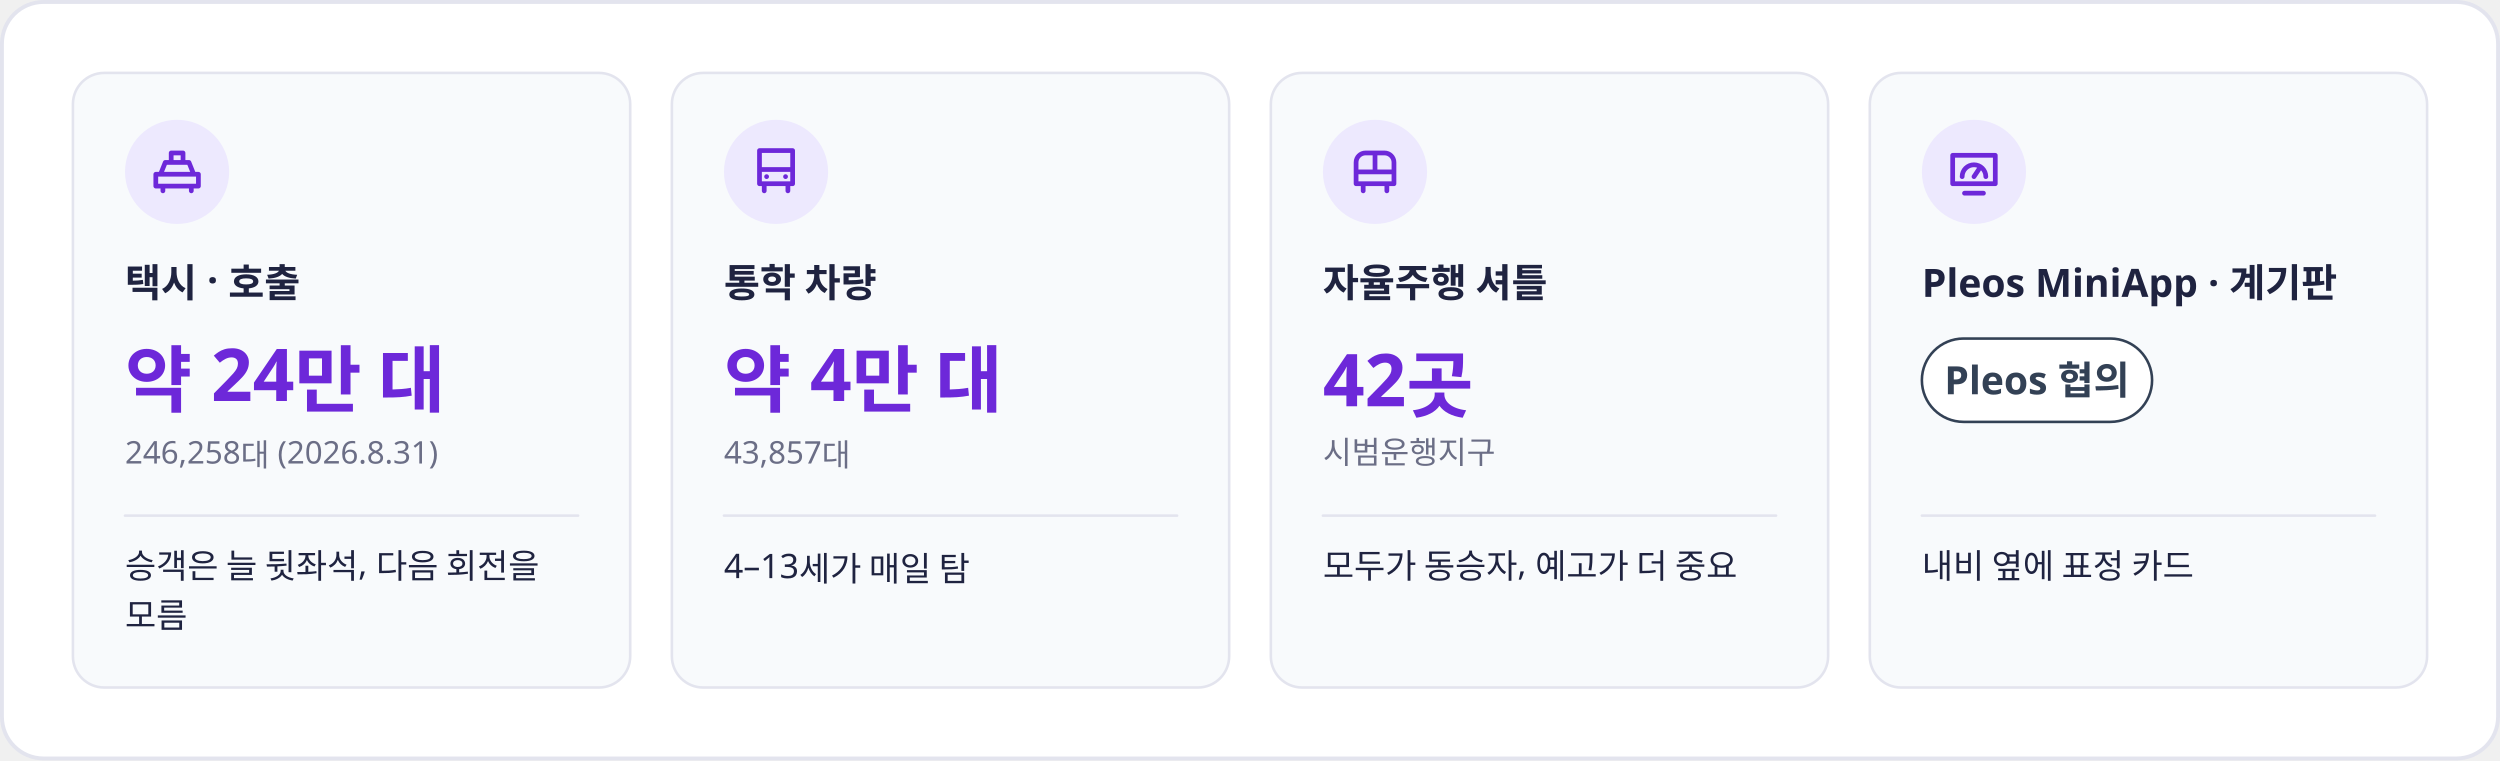
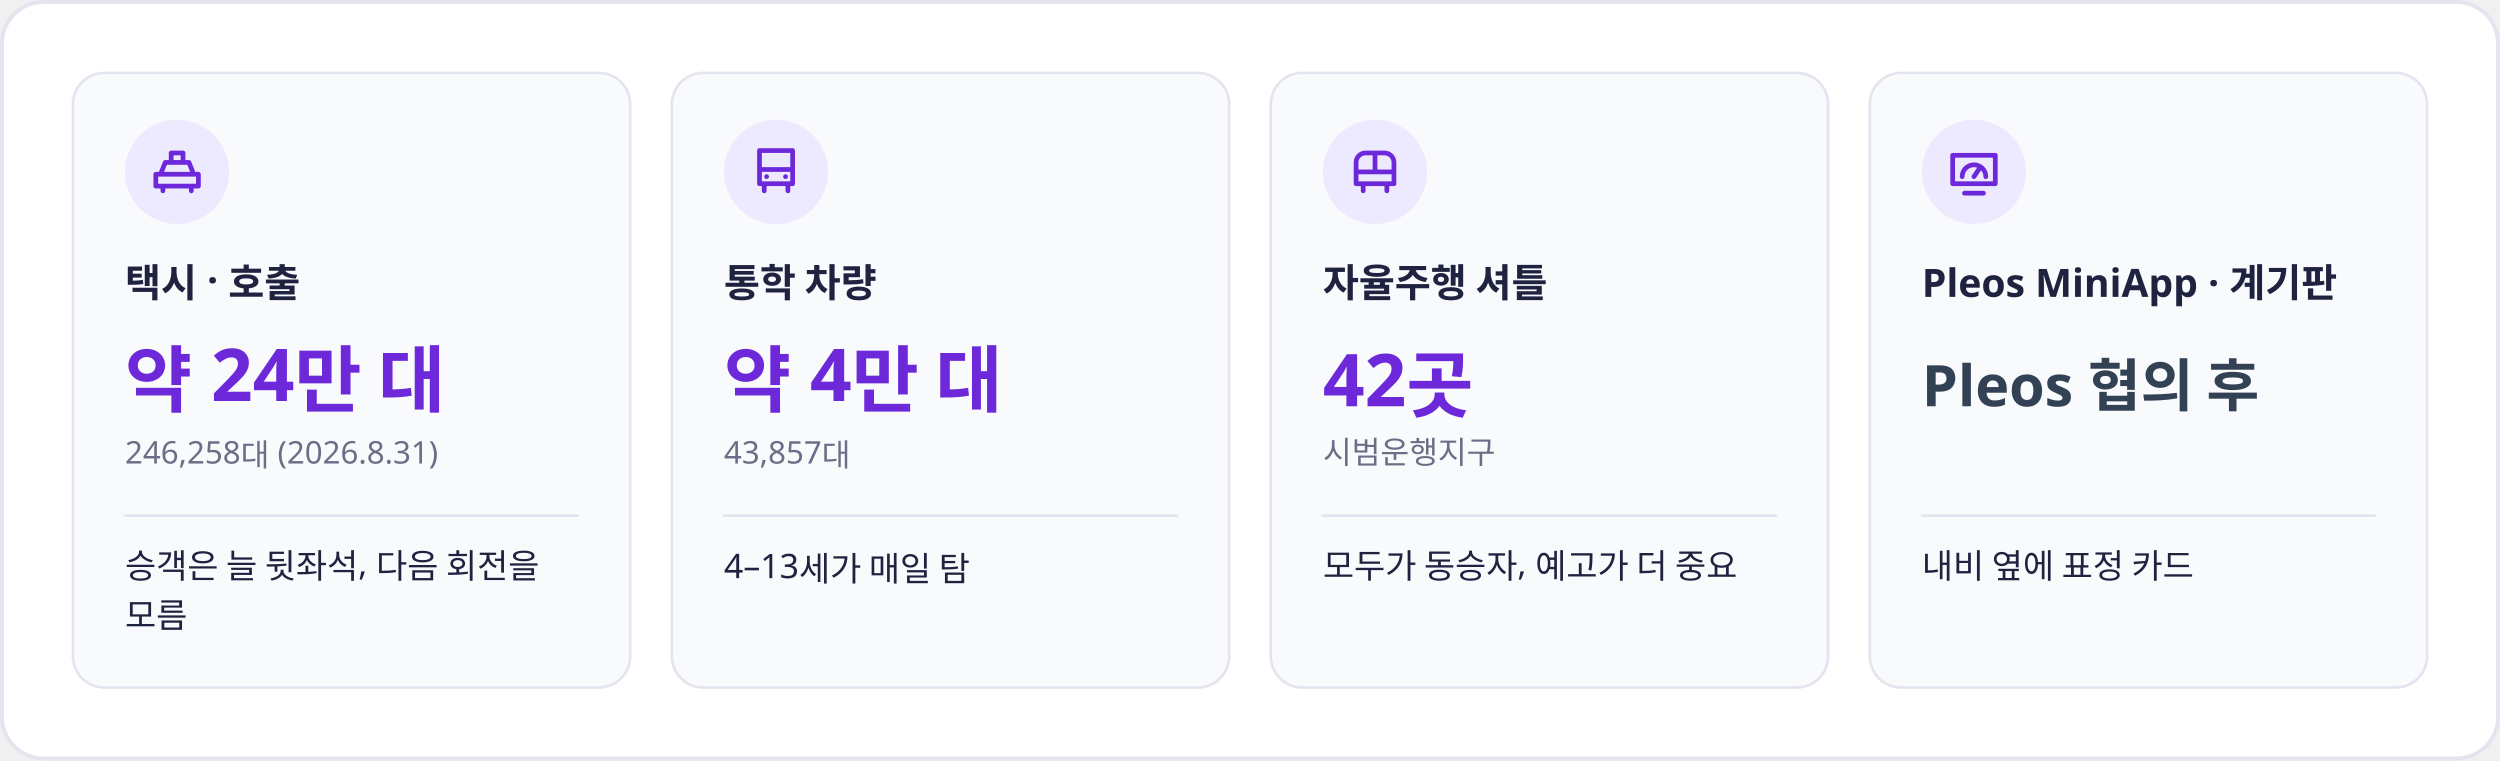
<svg xmlns="http://www.w3.org/2000/svg" viewBox="0 0 960 292" width="960" height="292" font-family="Apple SD Gothic Neo, Noto Sans KR, Malgun Gothic, sans-serif" font-size="14" role="img">
  <rect x="0.75" y="0.75" width="958.5" height="290.5" rx="16" fill="#FFFFFF" stroke="#E3E4EE" stroke-width="1.5" />
  <rect x="28.0" y="28.0" width="214.0" height="236.0" rx="12" fill="#F8FAFC" stroke="#E3E4EE" stroke-width="1" />
  <circle cx="68.0" cy="66.0" r="20" fill="#EDE9FE" />
  <g transform="translate(57.1 55.1) scale(0.909)" fill="none" stroke="#6D28D9" stroke-width="2.0" stroke-linecap="round" stroke-linejoin="round">
    <path d="M5 13l2-5h10l2 5 M3 13h18v5H3z M6 18v2 M18 18v2 M9.5 4h5v4h-5z" />
  </g>
  <text x="48.0" y="114.0" font-size="15" fill="#1F2340" text-anchor="start" font-weight="700">택시 · 호출</text>
  <text x="48.0" y="156.0" font-size="28" fill="#6D28D9" text-anchor="start" font-weight="700">약 24만 대</text>
  <text x="48.0" y="178.0" font-size="12" fill="#6B6E86" text-anchor="start" font-weight="400">246,258대 (2026.8.31)</text>
  <line x1="48.0" y1="198.0" x2="222.0" y2="198.0" stroke="#E3E4EE" stroke-width="1" stroke-linecap="round" />
  <text x="48.0" y="222.0" font-size="13" fill="#1F2340" text-anchor="start" font-weight="400">승객은 늘 뒷좌석, 다음 회전을</text>
  <text x="48.0" y="241.0" font-size="13" fill="#1F2340" text-anchor="start" font-weight="400">모름</text>
  <rect x="258.0" y="28.0" width="214.0" height="236.0" rx="12" fill="#F8FAFC" stroke="#E3E4EE" stroke-width="1" />
  <circle cx="298.0" cy="66.0" r="20" fill="#EDE9FE" />
  <g transform="translate(287.1 55.1) scale(0.909)" fill="none" stroke="#6D28D9" stroke-width="2.0" stroke-linecap="round" stroke-linejoin="round">
    <path d="M5 3h14v14H5z M5 11h14 M7 17v3 M17 17v3 M8 14h.01 M16 14h.01" />
  </g>
  <text x="278.0" y="114.0" font-size="15" fill="#1F2340" text-anchor="start" font-weight="700">통학 차량</text>
  <text x="278.0" y="156.0" font-size="28" fill="#6D28D9" text-anchor="start" font-weight="700">약 4만 대</text>
  <text x="278.0" y="178.0" font-size="12" fill="#6B6E86" text-anchor="start" font-weight="400">43,857대</text>
  <line x1="278.0" y1="198.0" x2="452.0" y2="198.0" stroke="#E3E4EE" stroke-width="1" stroke-linecap="round" />
  <text x="278.0" y="222.0" font-size="13" fill="#1F2340" text-anchor="start" font-weight="400">4–13세가 매일 탐</text>
  <rect x="488.0" y="28.0" width="214.0" height="236.0" rx="12" fill="#F8FAFC" stroke="#E3E4EE" stroke-width="1" />
  <circle cx="528.0" cy="66.0" r="20" fill="#EDE9FE" />
  <g transform="translate(517.1 55.1) scale(0.909)" fill="none" stroke="#6D28D9" stroke-width="2.0" stroke-linecap="round" stroke-linejoin="round">
    <path d="M4 8a4 4 0 0 1 4-4h8a4 4 0 0 1 4 4v9H4z M4 12h16 M12 4v8 M7 17v3 M17 17v3" />
  </g>
  <text x="508.0" y="114.0" font-size="15" fill="#1F2340" text-anchor="start" font-weight="700">자율주행 셔틀</text>
  <text x="508.0" y="156.0" font-size="28" fill="#6D28D9" text-anchor="start" font-weight="700">42곳</text>
  <text x="508.0" y="178.0" font-size="12" fill="#6B6E86" text-anchor="start" font-weight="400">시범운행지구</text>
  <line x1="508.0" y1="198.0" x2="682.0" y2="198.0" stroke="#E3E4EE" stroke-width="1" stroke-linecap="round" />
  <text x="508.0" y="222.0" font-size="13" fill="#1F2340" text-anchor="start" font-weight="400">모두가 동승자, 예고가 더 중요</text>
  <rect x="718.0" y="28.0" width="214.0" height="236.0" rx="12" fill="#F8FAFC" stroke="#E3E4EE" stroke-width="1" />
  <circle cx="758.0" cy="66.0" r="20" fill="#EDE9FE" />
  <g transform="translate(747.1 55.1) scale(0.909)" fill="none" stroke="#6D28D9" stroke-width="2.0" stroke-linecap="round" stroke-linejoin="round">
    <path d="M3 5h18v12H3z M8 21h8 M7 14a5 5 0 0 1 10 0 M12 14l2-3" />
  </g>
  <text x="738.0" y="114.0" font-size="15" fill="#1F2340" text-anchor="start" font-weight="700">Pleos MiniApp · 계기판</text>
-   <rect x="738.0" y="130.0" width="88.4" height="32.0" rx="16.0" fill="#FFFFFF" stroke="#334155" stroke-width="1" />
-   <text x="782.2" y="151.4" font-size="15" fill="#334155" text-anchor="middle" font-weight="700">Pleos 협의</text>
+   <text x="738.0" y="156.0" font-size="22" fill="#334155" text-anchor="start" font-weight="700">Pleos 협의 후</text>
  <line x1="738.0" y1="198.0" x2="912.0" y2="198.0" stroke="#E3E4EE" stroke-width="1" stroke-linecap="round" />
  <text x="738.0" y="222.0" font-size="13" fill="#1F2340" text-anchor="start" font-weight="400">내비 옆에 표정 카드</text>
</svg>
